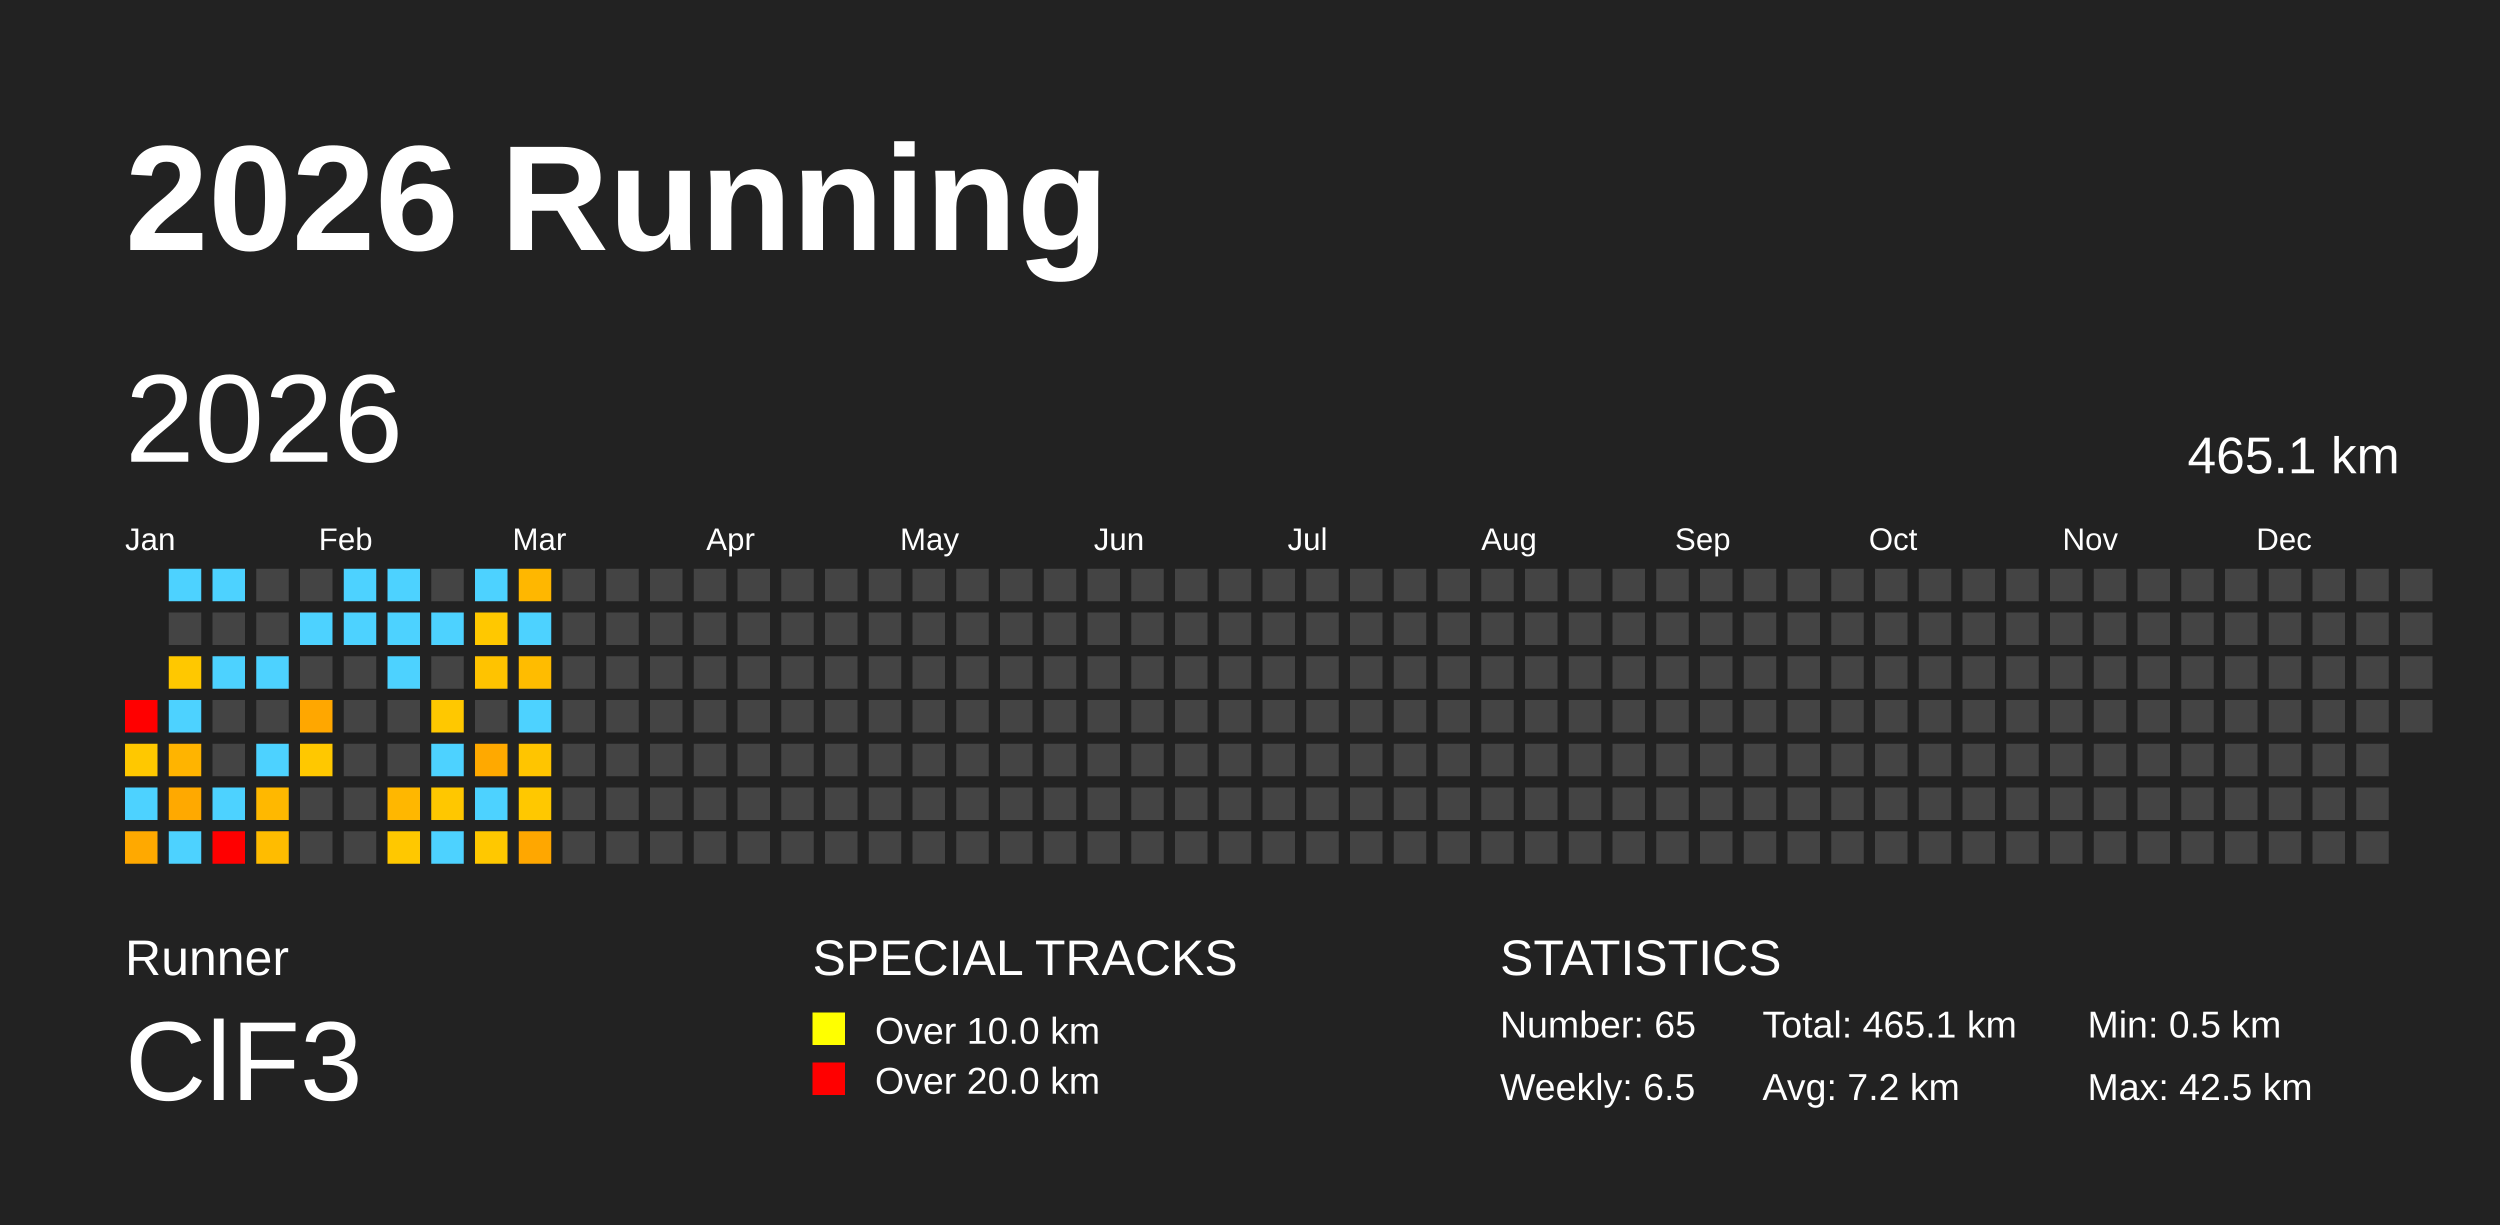
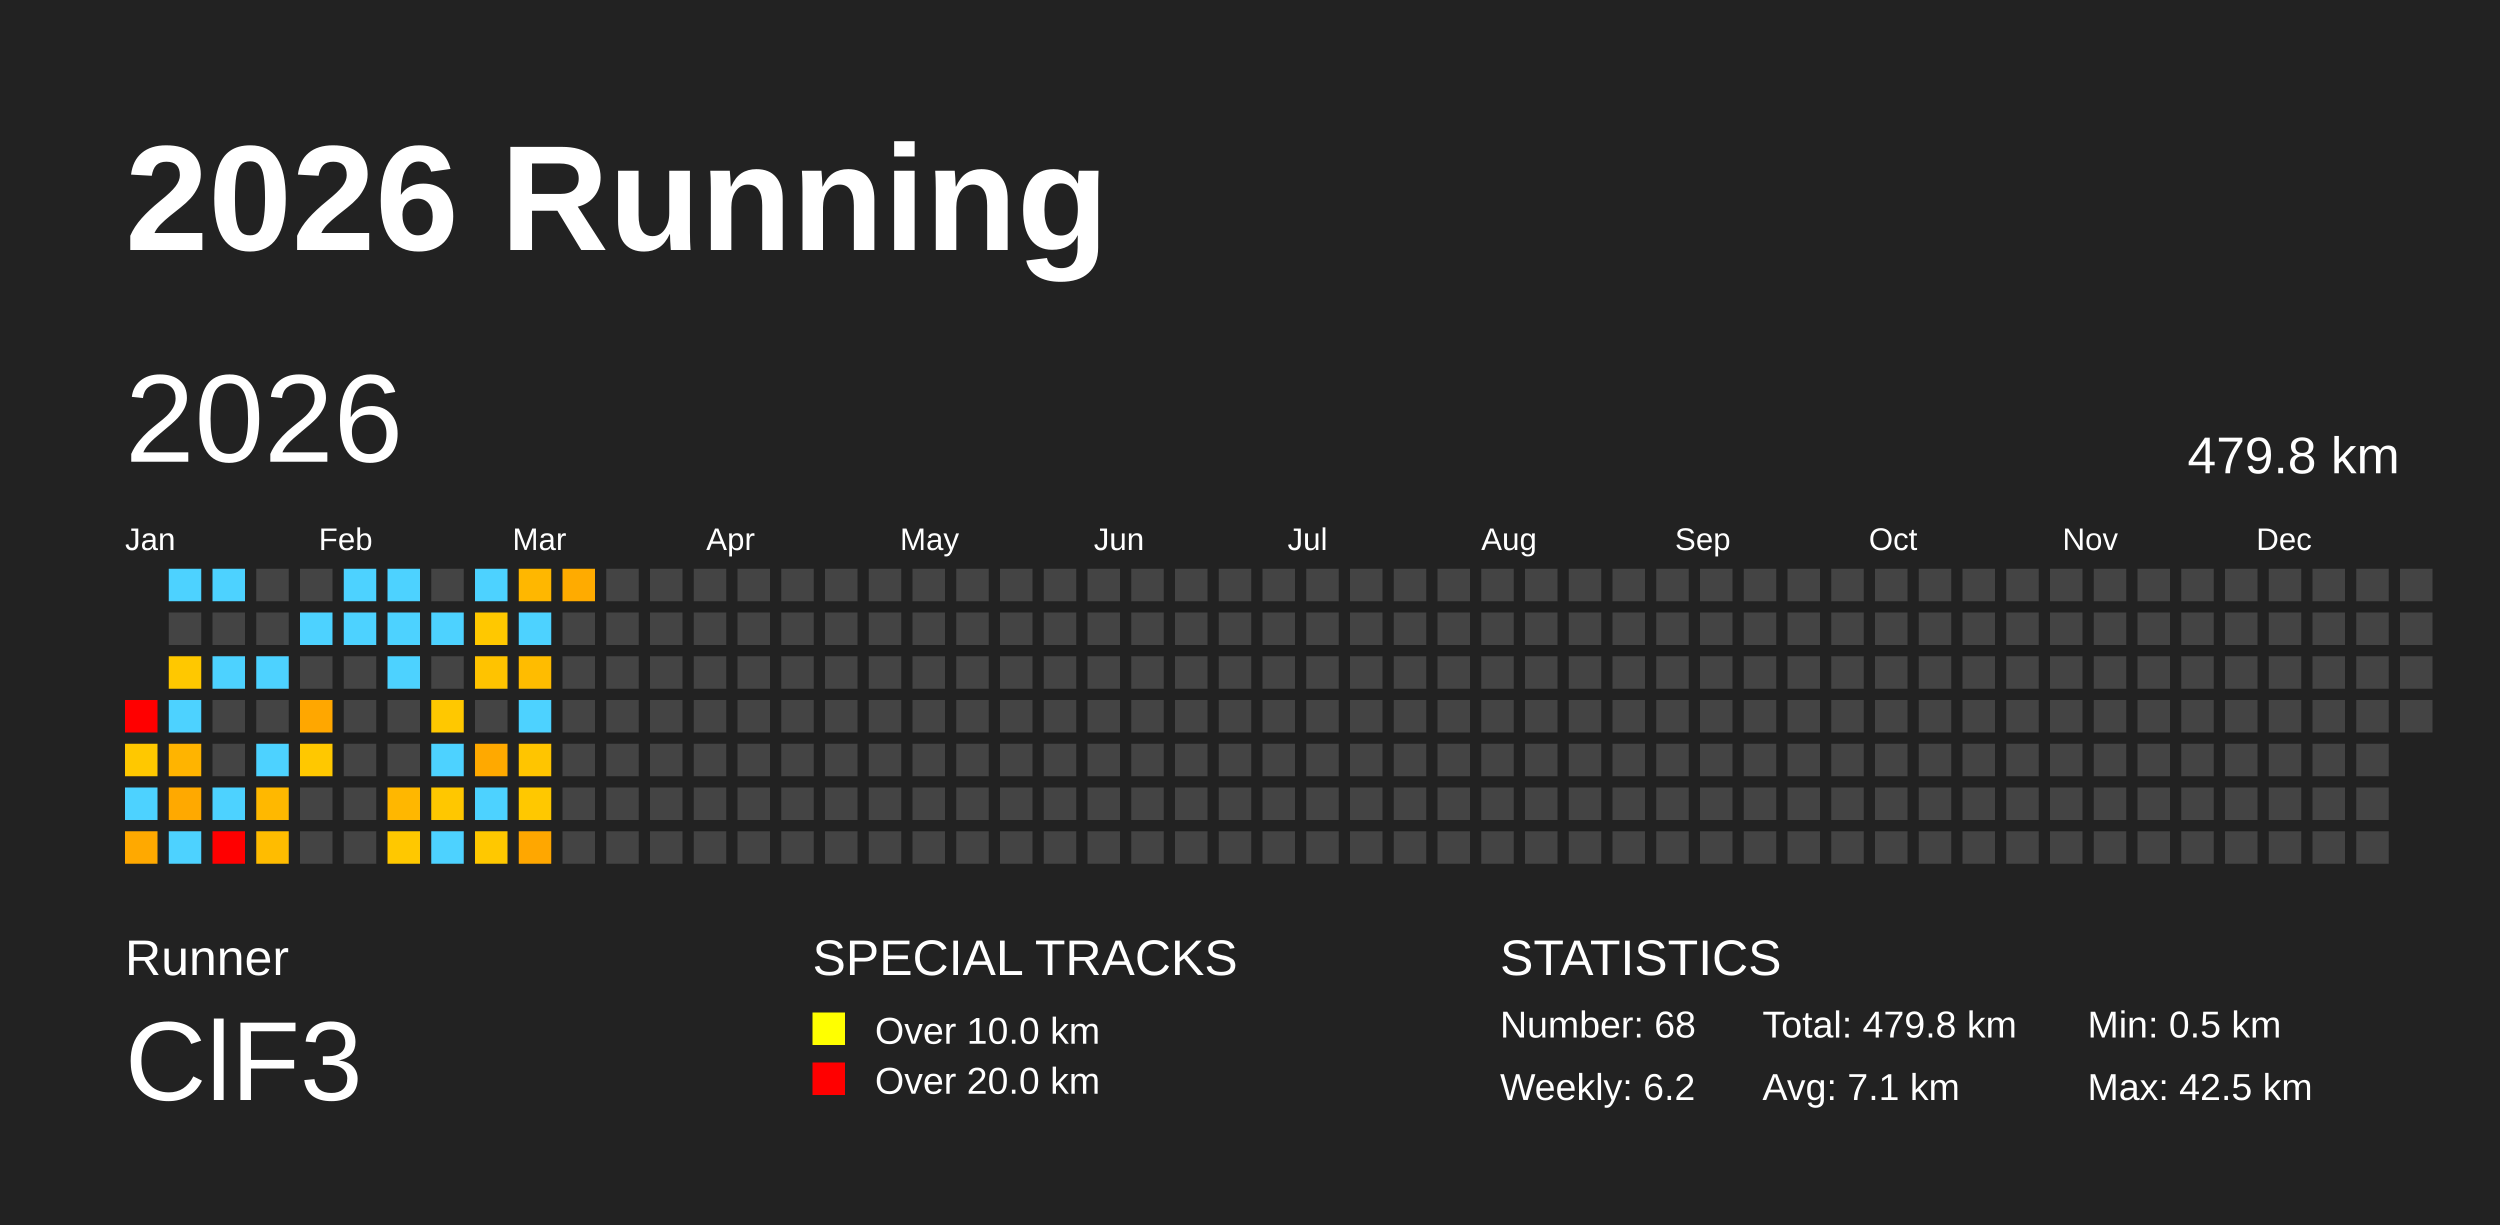
<svg xmlns="http://www.w3.org/2000/svg" baseProfile="full" height="98mm" version="1.1" viewBox="0,0,200,98" width="200mm">
  <defs />
  <rect fill="#222222" height="98" width="200" x="0" y="0" />
  <text fill="#FFFFFF" style="font-size:12px; font-family:Arial; font-weight:bold;" x="10" y="20">2026 Running</text>
  <text fill="#FFFFFF" style="font-size:4px; font-family:Arial" x="10" y="78">Runner</text>
  <text fill="#FFFFFF" style="font-size:9px; font-family:Arial" x="10" y="88">ClF3</text>
  <text fill="#FFFFFF" style="font-size:4px; font-family:Arial" x="65" y="78">SPECIAL TRACKS</text>
  <rect fill="yellow" height="2.6" width="2.6" x="65" y="81" />
  <text fill="#FFFFFF" style="font-size:3px; font-family:Arial" x="70" y="83.5">Over 10.0 km</text>
  <rect fill="red" height="2.6" width="2.6" x="65" y="85" />
  <text fill="#FFFFFF" style="font-size:3px; font-family:Arial" x="70" y="87.5">Over 20.0 km</text>
  <text fill="#FFFFFF" style="font-size:4px; font-family:Arial" x="120" y="78">STATISTICS</text>
-   <text fill="#FFFFFF" style="font-size:3px; font-family:Arial" x="120" y="83">Number: 65</text>
-   <text fill="#FFFFFF" style="font-size:3px; font-family:Arial" x="120" y="88">Weekly: 6.5</text>
-   <text fill="#FFFFFF" style="font-size:3px; font-family:Arial" x="141" y="83">Total: 465.1 km</text>
-   <text fill="#FFFFFF" style="font-size:3px; font-family:Arial" x="141" y="88">Avg: 7.2 km</text>
+   <text fill="#FFFFFF" style="font-size:3px; font-family:Arial" x="120" y="83">Number: 68</text>
+   <text fill="#FFFFFF" style="font-size:3px; font-family:Arial" x="120" y="88">Weekly: 6.2</text>
+   <text fill="#FFFFFF" style="font-size:3px; font-family:Arial" x="141" y="83">Total: 479.8 km</text>
+   <text fill="#FFFFFF" style="font-size:3px; font-family:Arial" x="141" y="88">Avg: 7.1 km</text>
  <text fill="#FFFFFF" style="font-size:3px; font-family:Arial" x="167" y="83">Min: 0.5 km</text>
  <text fill="#FFFFFF" style="font-size:3px; font-family:Arial" x="167" y="88">Max: 42.5 km</text>
  <text dominant-baseline="hanging" fill="#FFFFFF" style="font-size:10.0px; font-family:Arial;" x="10" y="30">2026</text>
-   <text dominant-baseline="hanging" fill="#FFFFFF" style="font-size:4.125px; font-family:Arial;" x="175" y="35">465.1 km</text>
+   <text dominant-baseline="hanging" fill="#FFFFFF" style="font-size:4.125px; font-family:Arial;" x="175" y="35">479.8 km</text>
  <text fill="#FFFFFF" style="font-size:2.5px; font-family:Arial" x="10.0" y="44">Jan</text>
  <text fill="#FFFFFF" style="font-size:2.5px; font-family:Arial" x="25.5" y="44">Feb</text>
  <text fill="#FFFFFF" style="font-size:2.5px; font-family:Arial" x="41.0" y="44">Mar</text>
  <text fill="#FFFFFF" style="font-size:2.5px; font-family:Arial" x="56.5" y="44">Apr</text>
  <text fill="#FFFFFF" style="font-size:2.5px; font-family:Arial" x="72.0" y="44">May</text>
  <text fill="#FFFFFF" style="font-size:2.5px; font-family:Arial" x="87.5" y="44">Jun</text>
  <text fill="#FFFFFF" style="font-size:2.5px; font-family:Arial" x="103.0" y="44">Jul</text>
  <text fill="#FFFFFF" style="font-size:2.5px; font-family:Arial" x="118.5" y="44">Aug</text>
  <text fill="#FFFFFF" style="font-size:2.5px; font-family:Arial" x="134.0" y="44">Sep</text>
  <text fill="#FFFFFF" style="font-size:2.5px; font-family:Arial" x="149.5" y="44">Oct</text>
  <text fill="#FFFFFF" style="font-size:2.5px; font-family:Arial" x="165.0" y="44">Nov</text>
  <text fill="#FFFFFF" style="font-size:2.5px; font-family:Arial" x="180.5" y="44">Dec</text>
  <rect fill="red" height="2.6" width="2.6" x="10.0" y="56.0" />
  <rect fill="#ffc800" height="2.6" width="2.6" x="10.0" y="59.5" />
  <rect fill="#4dd2ff" height="2.6" width="2.6" x="10.0" y="63.0" />
  <rect fill="#ffa900" height="2.6" width="2.6" x="10.0" y="66.5" />
  <rect fill="#4dd2ff" height="2.6" width="2.6" x="13.5" y="45.5" />
  <rect fill="#444444" height="2.6" width="2.6" x="13.5" y="49.0" />
  <rect fill="#ffc800" height="2.6" width="2.6" x="13.5" y="52.5" />
  <rect fill="#4dd2ff" height="2.6" width="2.6" x="13.5" y="56.0" />
  <rect fill="#ffb400" height="2.6" width="2.6" x="13.5" y="59.5" />
  <rect fill="#ffa900" height="2.6" width="2.6" x="13.5" y="63.0" />
  <rect fill="#4dd2ff" height="2.6" width="2.6" x="13.5" y="66.5" />
  <rect fill="#4dd2ff" height="2.6" width="2.6" x="17.0" y="45.5" />
  <rect fill="#444444" height="2.6" width="2.6" x="17.0" y="49.0" />
  <rect fill="#4dd2ff" height="2.6" width="2.6" x="17.0" y="52.5" />
  <rect fill="#444444" height="2.6" width="2.6" x="17.0" y="56.0" />
  <rect fill="#444444" height="2.6" width="2.6" x="17.0" y="59.5" />
  <rect fill="#4dd2ff" height="2.6" width="2.6" x="17.0" y="63.0" />
  <rect fill="red" height="2.6" width="2.6" x="17.0" y="66.5" />
  <rect fill="#444444" height="2.6" width="2.6" x="20.5" y="45.5" />
  <rect fill="#444444" height="2.6" width="2.6" x="20.5" y="49.0" />
  <rect fill="#4dd2ff" height="2.6" width="2.6" x="20.5" y="52.5" />
  <rect fill="#444444" height="2.6" width="2.6" x="20.5" y="56.0" />
  <rect fill="#4dd2ff" height="2.6" width="2.6" x="20.5" y="59.5" />
  <rect fill="#ffb800" height="2.6" width="2.6" x="20.5" y="63.0" />
  <rect fill="#ffbc00" height="2.6" width="2.6" x="20.5" y="66.5" />
  <rect fill="#444444" height="2.6" width="2.6" x="24.0" y="45.5" />
  <rect fill="#4dd2ff" height="2.6" width="2.6" x="24.0" y="49.0" />
  <rect fill="#444444" height="2.6" width="2.6" x="24.0" y="52.5" />
  <rect fill="#ffa700" height="2.6" width="2.6" x="24.0" y="56.0" />
  <rect fill="#ffc800" height="2.6" width="2.6" x="24.0" y="59.5" />
  <rect fill="#444444" height="2.6" width="2.6" x="24.0" y="63.0" />
  <rect fill="#444444" height="2.6" width="2.6" x="24.0" y="66.5" />
  <rect fill="#4dd2ff" height="2.6" width="2.6" x="27.5" y="45.5" />
  <rect fill="#4dd2ff" height="2.6" width="2.6" x="27.5" y="49.0" />
  <rect fill="#444444" height="2.6" width="2.6" x="27.5" y="52.5" />
  <rect fill="#444444" height="2.6" width="2.6" x="27.5" y="56.0" />
  <rect fill="#444444" height="2.6" width="2.6" x="27.5" y="59.5" />
  <rect fill="#444444" height="2.6" width="2.6" x="27.5" y="63.0" />
  <rect fill="#444444" height="2.6" width="2.6" x="27.5" y="66.5" />
  <rect fill="#4dd2ff" height="2.6" width="2.6" x="31.0" y="45.5" />
  <rect fill="#4dd2ff" height="2.6" width="2.6" x="31.0" y="49.0" />
  <rect fill="#4dd2ff" height="2.6" width="2.6" x="31.0" y="52.5" />
  <rect fill="#444444" height="2.6" width="2.6" x="31.0" y="56.0" />
  <rect fill="#444444" height="2.6" width="2.6" x="31.0" y="59.5" />
  <rect fill="#ffb700" height="2.6" width="2.6" x="31.0" y="63.0" />
  <rect fill="#ffc800" height="2.6" width="2.6" x="31.0" y="66.5" />
  <rect fill="#444444" height="2.6" width="2.6" x="34.5" y="45.5" />
  <rect fill="#4dd2ff" height="2.6" width="2.6" x="34.5" y="49.0" />
  <rect fill="#444444" height="2.6" width="2.6" x="34.5" y="52.5" />
  <rect fill="#ffc800" height="2.6" width="2.6" x="34.5" y="56.0" />
  <rect fill="#4dd2ff" height="2.6" width="2.6" x="34.5" y="59.5" />
  <rect fill="#ffc700" height="2.6" width="2.6" x="34.5" y="63.0" />
  <rect fill="#4dd2ff" height="2.6" width="2.6" x="34.5" y="66.5" />
  <rect fill="#4dd2ff" height="2.6" width="2.6" x="38.0" y="45.5" />
  <rect fill="#ffc800" height="2.6" width="2.6" x="38.0" y="49.0" />
  <rect fill="#ffc300" height="2.6" width="2.6" x="38.0" y="52.5" />
  <rect fill="#444444" height="2.6" width="2.6" x="38.0" y="56.0" />
  <rect fill="#ffa900" height="2.6" width="2.6" x="38.0" y="59.5" />
  <rect fill="#4dd2ff" height="2.6" width="2.6" x="38.0" y="63.0" />
  <rect fill="#ffc800" height="2.6" width="2.6" x="38.0" y="66.5" />
  <rect fill="#ffb700" height="2.6" width="2.6" x="41.5" y="45.5" />
  <rect fill="#4dd2ff" height="2.6" width="2.6" x="41.5" y="49.0" />
  <rect fill="#ffbc00" height="2.6" width="2.6" x="41.5" y="52.5" />
  <rect fill="#4dd2ff" height="2.6" width="2.6" x="41.5" y="56.0" />
  <rect fill="#ffc500" height="2.6" width="2.6" x="41.5" y="59.5" />
  <rect fill="#ffc800" height="2.6" width="2.6" x="41.5" y="63.0" />
  <rect fill="#ffa700" height="2.6" width="2.6" x="41.5" y="66.5" />
-   <rect fill="#444444" height="2.6" width="2.6" x="45.0" y="45.5" />
+   <rect fill="#ffab00" height="2.6" width="2.6" x="45.0" y="45.5" />
  <rect fill="#444444" height="2.6" width="2.6" x="45.0" y="49.0" />
  <rect fill="#444444" height="2.6" width="2.6" x="45.0" y="52.5" />
  <rect fill="#444444" height="2.6" width="2.6" x="45.0" y="56.0" />
  <rect fill="#444444" height="2.6" width="2.6" x="45.0" y="59.5" />
  <rect fill="#444444" height="2.6" width="2.6" x="45.0" y="63.0" />
  <rect fill="#444444" height="2.6" width="2.6" x="45.0" y="66.5" />
  <rect fill="#444444" height="2.6" width="2.6" x="48.5" y="45.5" />
  <rect fill="#444444" height="2.6" width="2.6" x="48.5" y="49.0" />
  <rect fill="#444444" height="2.6" width="2.6" x="48.5" y="52.5" />
  <rect fill="#444444" height="2.6" width="2.6" x="48.5" y="56.0" />
  <rect fill="#444444" height="2.6" width="2.6" x="48.5" y="59.5" />
  <rect fill="#444444" height="2.6" width="2.6" x="48.5" y="63.0" />
  <rect fill="#444444" height="2.6" width="2.6" x="48.5" y="66.5" />
  <rect fill="#444444" height="2.6" width="2.6" x="52.0" y="45.5" />
  <rect fill="#444444" height="2.6" width="2.6" x="52.0" y="49.0" />
  <rect fill="#444444" height="2.6" width="2.6" x="52.0" y="52.5" />
  <rect fill="#444444" height="2.6" width="2.6" x="52.0" y="56.0" />
  <rect fill="#444444" height="2.6" width="2.6" x="52.0" y="59.5" />
  <rect fill="#444444" height="2.6" width="2.6" x="52.0" y="63.0" />
  <rect fill="#444444" height="2.6" width="2.6" x="52.0" y="66.5" />
  <rect fill="#444444" height="2.6" width="2.6" x="55.5" y="45.5" />
  <rect fill="#444444" height="2.6" width="2.6" x="55.5" y="49.0" />
  <rect fill="#444444" height="2.6" width="2.6" x="55.5" y="52.5" />
  <rect fill="#444444" height="2.6" width="2.6" x="55.5" y="56.0" />
  <rect fill="#444444" height="2.6" width="2.6" x="55.5" y="59.5" />
  <rect fill="#444444" height="2.6" width="2.6" x="55.5" y="63.0" />
  <rect fill="#444444" height="2.6" width="2.6" x="55.5" y="66.5" />
  <rect fill="#444444" height="2.6" width="2.6" x="59.0" y="45.5" />
  <rect fill="#444444" height="2.6" width="2.6" x="59.0" y="49.0" />
  <rect fill="#444444" height="2.6" width="2.6" x="59.0" y="52.5" />
  <rect fill="#444444" height="2.6" width="2.6" x="59.0" y="56.0" />
  <rect fill="#444444" height="2.6" width="2.6" x="59.0" y="59.5" />
  <rect fill="#444444" height="2.6" width="2.6" x="59.0" y="63.0" />
  <rect fill="#444444" height="2.6" width="2.6" x="59.0" y="66.5" />
  <rect fill="#444444" height="2.6" width="2.6" x="62.5" y="45.5" />
  <rect fill="#444444" height="2.6" width="2.6" x="62.5" y="49.0" />
  <rect fill="#444444" height="2.6" width="2.6" x="62.5" y="52.5" />
  <rect fill="#444444" height="2.6" width="2.6" x="62.5" y="56.0" />
  <rect fill="#444444" height="2.6" width="2.6" x="62.5" y="59.5" />
  <rect fill="#444444" height="2.6" width="2.6" x="62.5" y="63.0" />
  <rect fill="#444444" height="2.6" width="2.6" x="62.5" y="66.5" />
  <rect fill="#444444" height="2.6" width="2.6" x="66.0" y="45.5" />
  <rect fill="#444444" height="2.6" width="2.6" x="66.0" y="49.0" />
  <rect fill="#444444" height="2.6" width="2.6" x="66.0" y="52.5" />
  <rect fill="#444444" height="2.6" width="2.6" x="66.0" y="56.0" />
  <rect fill="#444444" height="2.6" width="2.6" x="66.0" y="59.5" />
  <rect fill="#444444" height="2.6" width="2.6" x="66.0" y="63.0" />
  <rect fill="#444444" height="2.6" width="2.6" x="66.0" y="66.5" />
  <rect fill="#444444" height="2.6" width="2.6" x="69.5" y="45.5" />
  <rect fill="#444444" height="2.6" width="2.6" x="69.5" y="49.0" />
  <rect fill="#444444" height="2.6" width="2.6" x="69.5" y="52.5" />
  <rect fill="#444444" height="2.6" width="2.6" x="69.5" y="56.0" />
  <rect fill="#444444" height="2.6" width="2.6" x="69.5" y="59.5" />
  <rect fill="#444444" height="2.6" width="2.6" x="69.5" y="63.0" />
  <rect fill="#444444" height="2.6" width="2.6" x="69.5" y="66.5" />
  <rect fill="#444444" height="2.6" width="2.6" x="73.0" y="45.5" />
  <rect fill="#444444" height="2.6" width="2.6" x="73.0" y="49.0" />
  <rect fill="#444444" height="2.6" width="2.6" x="73.0" y="52.5" />
  <rect fill="#444444" height="2.6" width="2.6" x="73.0" y="56.0" />
  <rect fill="#444444" height="2.6" width="2.6" x="73.0" y="59.5" />
  <rect fill="#444444" height="2.6" width="2.6" x="73.0" y="63.0" />
  <rect fill="#444444" height="2.6" width="2.6" x="73.0" y="66.5" />
  <rect fill="#444444" height="2.6" width="2.6" x="76.5" y="45.5" />
  <rect fill="#444444" height="2.6" width="2.6" x="76.5" y="49.0" />
  <rect fill="#444444" height="2.6" width="2.6" x="76.5" y="52.5" />
  <rect fill="#444444" height="2.6" width="2.6" x="76.5" y="56.0" />
  <rect fill="#444444" height="2.6" width="2.6" x="76.5" y="59.5" />
  <rect fill="#444444" height="2.6" width="2.6" x="76.5" y="63.0" />
  <rect fill="#444444" height="2.6" width="2.6" x="76.5" y="66.5" />
  <rect fill="#444444" height="2.6" width="2.6" x="80.0" y="45.5" />
  <rect fill="#444444" height="2.6" width="2.6" x="80.0" y="49.0" />
  <rect fill="#444444" height="2.6" width="2.6" x="80.0" y="52.5" />
  <rect fill="#444444" height="2.6" width="2.6" x="80.0" y="56.0" />
  <rect fill="#444444" height="2.6" width="2.6" x="80.0" y="59.5" />
  <rect fill="#444444" height="2.6" width="2.6" x="80.0" y="63.0" />
  <rect fill="#444444" height="2.6" width="2.6" x="80.0" y="66.5" />
  <rect fill="#444444" height="2.6" width="2.6" x="83.5" y="45.5" />
  <rect fill="#444444" height="2.6" width="2.6" x="83.5" y="49.0" />
  <rect fill="#444444" height="2.6" width="2.6" x="83.5" y="52.5" />
  <rect fill="#444444" height="2.6" width="2.6" x="83.5" y="56.0" />
  <rect fill="#444444" height="2.6" width="2.6" x="83.5" y="59.5" />
  <rect fill="#444444" height="2.6" width="2.6" x="83.5" y="63.0" />
  <rect fill="#444444" height="2.6" width="2.6" x="83.5" y="66.5" />
  <rect fill="#444444" height="2.6" width="2.6" x="87.0" y="45.5" />
  <rect fill="#444444" height="2.6" width="2.6" x="87.0" y="49.0" />
  <rect fill="#444444" height="2.6" width="2.6" x="87.0" y="52.5" />
  <rect fill="#444444" height="2.6" width="2.6" x="87.0" y="56.0" />
  <rect fill="#444444" height="2.6" width="2.6" x="87.0" y="59.5" />
  <rect fill="#444444" height="2.6" width="2.6" x="87.0" y="63.0" />
  <rect fill="#444444" height="2.6" width="2.6" x="87.0" y="66.5" />
  <rect fill="#444444" height="2.6" width="2.6" x="90.5" y="45.5" />
  <rect fill="#444444" height="2.6" width="2.6" x="90.5" y="49.0" />
  <rect fill="#444444" height="2.6" width="2.6" x="90.5" y="52.5" />
  <rect fill="#444444" height="2.6" width="2.6" x="90.5" y="56.0" />
  <rect fill="#444444" height="2.6" width="2.6" x="90.5" y="59.5" />
  <rect fill="#444444" height="2.6" width="2.6" x="90.5" y="63.0" />
  <rect fill="#444444" height="2.6" width="2.6" x="90.5" y="66.5" />
  <rect fill="#444444" height="2.6" width="2.6" x="94.0" y="45.5" />
  <rect fill="#444444" height="2.6" width="2.6" x="94.0" y="49.0" />
  <rect fill="#444444" height="2.6" width="2.6" x="94.0" y="52.5" />
  <rect fill="#444444" height="2.6" width="2.6" x="94.0" y="56.0" />
  <rect fill="#444444" height="2.6" width="2.6" x="94.0" y="59.5" />
  <rect fill="#444444" height="2.6" width="2.6" x="94.0" y="63.0" />
  <rect fill="#444444" height="2.6" width="2.6" x="94.0" y="66.5" />
  <rect fill="#444444" height="2.6" width="2.6" x="97.5" y="45.5" />
  <rect fill="#444444" height="2.6" width="2.6" x="97.5" y="49.0" />
  <rect fill="#444444" height="2.6" width="2.6" x="97.5" y="52.5" />
  <rect fill="#444444" height="2.6" width="2.6" x="97.5" y="56.0" />
  <rect fill="#444444" height="2.6" width="2.6" x="97.5" y="59.5" />
  <rect fill="#444444" height="2.6" width="2.6" x="97.5" y="63.0" />
  <rect fill="#444444" height="2.6" width="2.6" x="97.5" y="66.5" />
  <rect fill="#444444" height="2.6" width="2.6" x="101.0" y="45.5" />
  <rect fill="#444444" height="2.6" width="2.6" x="101.0" y="49.0" />
  <rect fill="#444444" height="2.6" width="2.6" x="101.0" y="52.5" />
  <rect fill="#444444" height="2.6" width="2.6" x="101.0" y="56.0" />
  <rect fill="#444444" height="2.6" width="2.6" x="101.0" y="59.5" />
  <rect fill="#444444" height="2.6" width="2.6" x="101.0" y="63.0" />
  <rect fill="#444444" height="2.6" width="2.6" x="101.0" y="66.5" />
  <rect fill="#444444" height="2.6" width="2.6" x="104.5" y="45.5" />
  <rect fill="#444444" height="2.6" width="2.6" x="104.5" y="49.0" />
  <rect fill="#444444" height="2.6" width="2.6" x="104.5" y="52.5" />
  <rect fill="#444444" height="2.6" width="2.6" x="104.5" y="56.0" />
  <rect fill="#444444" height="2.6" width="2.6" x="104.5" y="59.5" />
  <rect fill="#444444" height="2.6" width="2.6" x="104.5" y="63.0" />
  <rect fill="#444444" height="2.6" width="2.6" x="104.5" y="66.5" />
  <rect fill="#444444" height="2.6" width="2.6" x="108.0" y="45.5" />
  <rect fill="#444444" height="2.6" width="2.6" x="108.0" y="49.0" />
  <rect fill="#444444" height="2.6" width="2.6" x="108.0" y="52.5" />
  <rect fill="#444444" height="2.6" width="2.6" x="108.0" y="56.0" />
  <rect fill="#444444" height="2.6" width="2.6" x="108.0" y="59.5" />
  <rect fill="#444444" height="2.6" width="2.6" x="108.0" y="63.0" />
  <rect fill="#444444" height="2.6" width="2.6" x="108.0" y="66.5" />
  <rect fill="#444444" height="2.6" width="2.6" x="111.5" y="45.5" />
  <rect fill="#444444" height="2.6" width="2.6" x="111.5" y="49.0" />
  <rect fill="#444444" height="2.6" width="2.6" x="111.5" y="52.5" />
  <rect fill="#444444" height="2.6" width="2.6" x="111.5" y="56.0" />
  <rect fill="#444444" height="2.6" width="2.6" x="111.5" y="59.5" />
  <rect fill="#444444" height="2.6" width="2.6" x="111.5" y="63.0" />
  <rect fill="#444444" height="2.6" width="2.6" x="111.5" y="66.5" />
  <rect fill="#444444" height="2.6" width="2.6" x="115.0" y="45.5" />
  <rect fill="#444444" height="2.6" width="2.6" x="115.0" y="49.0" />
  <rect fill="#444444" height="2.6" width="2.6" x="115.0" y="52.5" />
  <rect fill="#444444" height="2.6" width="2.6" x="115.0" y="56.0" />
  <rect fill="#444444" height="2.6" width="2.6" x="115.0" y="59.5" />
  <rect fill="#444444" height="2.6" width="2.6" x="115.0" y="63.0" />
  <rect fill="#444444" height="2.6" width="2.6" x="115.0" y="66.5" />
  <rect fill="#444444" height="2.6" width="2.6" x="118.5" y="45.5" />
  <rect fill="#444444" height="2.6" width="2.6" x="118.5" y="49.0" />
  <rect fill="#444444" height="2.6" width="2.6" x="118.5" y="52.5" />
  <rect fill="#444444" height="2.6" width="2.6" x="118.5" y="56.0" />
  <rect fill="#444444" height="2.6" width="2.6" x="118.5" y="59.5" />
  <rect fill="#444444" height="2.6" width="2.6" x="118.5" y="63.0" />
  <rect fill="#444444" height="2.6" width="2.6" x="118.5" y="66.5" />
  <rect fill="#444444" height="2.6" width="2.6" x="122.0" y="45.5" />
  <rect fill="#444444" height="2.6" width="2.6" x="122.0" y="49.0" />
  <rect fill="#444444" height="2.6" width="2.6" x="122.0" y="52.5" />
  <rect fill="#444444" height="2.6" width="2.6" x="122.0" y="56.0" />
  <rect fill="#444444" height="2.6" width="2.6" x="122.0" y="59.5" />
  <rect fill="#444444" height="2.6" width="2.6" x="122.0" y="63.0" />
  <rect fill="#444444" height="2.6" width="2.6" x="122.0" y="66.5" />
  <rect fill="#444444" height="2.6" width="2.6" x="125.5" y="45.5" />
  <rect fill="#444444" height="2.6" width="2.6" x="125.5" y="49.0" />
  <rect fill="#444444" height="2.6" width="2.6" x="125.5" y="52.5" />
  <rect fill="#444444" height="2.6" width="2.6" x="125.5" y="56.0" />
  <rect fill="#444444" height="2.6" width="2.6" x="125.5" y="59.5" />
  <rect fill="#444444" height="2.6" width="2.6" x="125.5" y="63.0" />
  <rect fill="#444444" height="2.6" width="2.6" x="125.5" y="66.5" />
  <rect fill="#444444" height="2.6" width="2.6" x="129.0" y="45.5" />
  <rect fill="#444444" height="2.6" width="2.6" x="129.0" y="49.0" />
  <rect fill="#444444" height="2.6" width="2.6" x="129.0" y="52.5" />
  <rect fill="#444444" height="2.6" width="2.6" x="129.0" y="56.0" />
  <rect fill="#444444" height="2.6" width="2.6" x="129.0" y="59.5" />
  <rect fill="#444444" height="2.6" width="2.6" x="129.0" y="63.0" />
  <rect fill="#444444" height="2.6" width="2.6" x="129.0" y="66.5" />
  <rect fill="#444444" height="2.6" width="2.6" x="132.5" y="45.5" />
  <rect fill="#444444" height="2.6" width="2.6" x="132.5" y="49.0" />
  <rect fill="#444444" height="2.6" width="2.6" x="132.5" y="52.5" />
  <rect fill="#444444" height="2.6" width="2.6" x="132.5" y="56.0" />
  <rect fill="#444444" height="2.6" width="2.6" x="132.5" y="59.5" />
  <rect fill="#444444" height="2.6" width="2.6" x="132.5" y="63.0" />
  <rect fill="#444444" height="2.6" width="2.6" x="132.5" y="66.5" />
  <rect fill="#444444" height="2.6" width="2.6" x="136.0" y="45.5" />
  <rect fill="#444444" height="2.6" width="2.6" x="136.0" y="49.0" />
  <rect fill="#444444" height="2.6" width="2.6" x="136.0" y="52.5" />
  <rect fill="#444444" height="2.6" width="2.6" x="136.0" y="56.0" />
  <rect fill="#444444" height="2.6" width="2.6" x="136.0" y="59.5" />
  <rect fill="#444444" height="2.6" width="2.6" x="136.0" y="63.0" />
  <rect fill="#444444" height="2.6" width="2.6" x="136.0" y="66.5" />
  <rect fill="#444444" height="2.6" width="2.6" x="139.5" y="45.5" />
  <rect fill="#444444" height="2.6" width="2.6" x="139.5" y="49.0" />
  <rect fill="#444444" height="2.6" width="2.6" x="139.5" y="52.5" />
  <rect fill="#444444" height="2.6" width="2.6" x="139.5" y="56.0" />
  <rect fill="#444444" height="2.6" width="2.6" x="139.5" y="59.5" />
  <rect fill="#444444" height="2.6" width="2.6" x="139.5" y="63.0" />
  <rect fill="#444444" height="2.6" width="2.6" x="139.5" y="66.5" />
  <rect fill="#444444" height="2.6" width="2.6" x="143.0" y="45.5" />
  <rect fill="#444444" height="2.6" width="2.6" x="143.0" y="49.0" />
  <rect fill="#444444" height="2.6" width="2.6" x="143.0" y="52.5" />
  <rect fill="#444444" height="2.6" width="2.6" x="143.0" y="56.0" />
  <rect fill="#444444" height="2.6" width="2.6" x="143.0" y="59.5" />
  <rect fill="#444444" height="2.6" width="2.6" x="143.0" y="63.0" />
  <rect fill="#444444" height="2.6" width="2.6" x="143.0" y="66.5" />
  <rect fill="#444444" height="2.6" width="2.6" x="146.5" y="45.5" />
  <rect fill="#444444" height="2.6" width="2.6" x="146.5" y="49.0" />
  <rect fill="#444444" height="2.6" width="2.6" x="146.5" y="52.5" />
  <rect fill="#444444" height="2.6" width="2.6" x="146.5" y="56.0" />
  <rect fill="#444444" height="2.6" width="2.6" x="146.5" y="59.5" />
  <rect fill="#444444" height="2.6" width="2.6" x="146.5" y="63.0" />
  <rect fill="#444444" height="2.6" width="2.6" x="146.5" y="66.5" />
  <rect fill="#444444" height="2.6" width="2.6" x="150.0" y="45.5" />
  <rect fill="#444444" height="2.6" width="2.6" x="150.0" y="49.0" />
  <rect fill="#444444" height="2.6" width="2.6" x="150.0" y="52.5" />
  <rect fill="#444444" height="2.6" width="2.6" x="150.0" y="56.0" />
  <rect fill="#444444" height="2.6" width="2.6" x="150.0" y="59.5" />
  <rect fill="#444444" height="2.6" width="2.6" x="150.0" y="63.0" />
  <rect fill="#444444" height="2.6" width="2.6" x="150.0" y="66.5" />
  <rect fill="#444444" height="2.6" width="2.6" x="153.5" y="45.5" />
  <rect fill="#444444" height="2.6" width="2.6" x="153.5" y="49.0" />
  <rect fill="#444444" height="2.6" width="2.6" x="153.5" y="52.5" />
  <rect fill="#444444" height="2.6" width="2.6" x="153.5" y="56.0" />
  <rect fill="#444444" height="2.6" width="2.6" x="153.5" y="59.5" />
  <rect fill="#444444" height="2.6" width="2.6" x="153.5" y="63.0" />
  <rect fill="#444444" height="2.6" width="2.6" x="153.5" y="66.5" />
  <rect fill="#444444" height="2.6" width="2.6" x="157.0" y="45.5" />
  <rect fill="#444444" height="2.6" width="2.6" x="157.0" y="49.0" />
  <rect fill="#444444" height="2.6" width="2.6" x="157.0" y="52.5" />
  <rect fill="#444444" height="2.6" width="2.6" x="157.0" y="56.0" />
  <rect fill="#444444" height="2.6" width="2.6" x="157.0" y="59.5" />
  <rect fill="#444444" height="2.6" width="2.6" x="157.0" y="63.0" />
  <rect fill="#444444" height="2.6" width="2.6" x="157.0" y="66.5" />
  <rect fill="#444444" height="2.6" width="2.6" x="160.5" y="45.5" />
  <rect fill="#444444" height="2.6" width="2.6" x="160.5" y="49.0" />
  <rect fill="#444444" height="2.6" width="2.6" x="160.5" y="52.5" />
  <rect fill="#444444" height="2.6" width="2.6" x="160.5" y="56.0" />
  <rect fill="#444444" height="2.6" width="2.6" x="160.5" y="59.5" />
  <rect fill="#444444" height="2.6" width="2.6" x="160.5" y="63.0" />
  <rect fill="#444444" height="2.6" width="2.6" x="160.5" y="66.5" />
  <rect fill="#444444" height="2.6" width="2.6" x="164.0" y="45.5" />
  <rect fill="#444444" height="2.6" width="2.6" x="164.0" y="49.0" />
  <rect fill="#444444" height="2.6" width="2.6" x="164.0" y="52.5" />
  <rect fill="#444444" height="2.6" width="2.6" x="164.0" y="56.0" />
  <rect fill="#444444" height="2.6" width="2.6" x="164.0" y="59.5" />
  <rect fill="#444444" height="2.6" width="2.6" x="164.0" y="63.0" />
  <rect fill="#444444" height="2.6" width="2.6" x="164.0" y="66.5" />
  <rect fill="#444444" height="2.6" width="2.6" x="167.5" y="45.5" />
  <rect fill="#444444" height="2.6" width="2.6" x="167.5" y="49.0" />
  <rect fill="#444444" height="2.6" width="2.6" x="167.5" y="52.5" />
  <rect fill="#444444" height="2.6" width="2.6" x="167.5" y="56.0" />
  <rect fill="#444444" height="2.6" width="2.6" x="167.5" y="59.5" />
  <rect fill="#444444" height="2.6" width="2.6" x="167.5" y="63.0" />
  <rect fill="#444444" height="2.6" width="2.6" x="167.5" y="66.5" />
  <rect fill="#444444" height="2.6" width="2.6" x="171.0" y="45.5" />
  <rect fill="#444444" height="2.6" width="2.6" x="171.0" y="49.0" />
  <rect fill="#444444" height="2.6" width="2.6" x="171.0" y="52.5" />
  <rect fill="#444444" height="2.6" width="2.6" x="171.0" y="56.0" />
  <rect fill="#444444" height="2.6" width="2.6" x="171.0" y="59.5" />
  <rect fill="#444444" height="2.6" width="2.6" x="171.0" y="63.0" />
  <rect fill="#444444" height="2.6" width="2.6" x="171.0" y="66.5" />
  <rect fill="#444444" height="2.6" width="2.6" x="174.5" y="45.5" />
  <rect fill="#444444" height="2.6" width="2.6" x="174.5" y="49.0" />
  <rect fill="#444444" height="2.6" width="2.6" x="174.5" y="52.5" />
  <rect fill="#444444" height="2.6" width="2.6" x="174.5" y="56.0" />
  <rect fill="#444444" height="2.6" width="2.6" x="174.5" y="59.5" />
  <rect fill="#444444" height="2.6" width="2.6" x="174.5" y="63.0" />
  <rect fill="#444444" height="2.6" width="2.6" x="174.5" y="66.5" />
  <rect fill="#444444" height="2.6" width="2.6" x="178.0" y="45.5" />
  <rect fill="#444444" height="2.6" width="2.6" x="178.0" y="49.0" />
  <rect fill="#444444" height="2.6" width="2.6" x="178.0" y="52.5" />
  <rect fill="#444444" height="2.6" width="2.6" x="178.0" y="56.0" />
  <rect fill="#444444" height="2.6" width="2.6" x="178.0" y="59.5" />
  <rect fill="#444444" height="2.6" width="2.6" x="178.0" y="63.0" />
  <rect fill="#444444" height="2.6" width="2.6" x="178.0" y="66.5" />
  <rect fill="#444444" height="2.6" width="2.6" x="181.5" y="45.5" />
  <rect fill="#444444" height="2.6" width="2.6" x="181.5" y="49.0" />
  <rect fill="#444444" height="2.6" width="2.6" x="181.5" y="52.5" />
  <rect fill="#444444" height="2.6" width="2.6" x="181.5" y="56.0" />
  <rect fill="#444444" height="2.6" width="2.6" x="181.5" y="59.5" />
  <rect fill="#444444" height="2.6" width="2.6" x="181.5" y="63.0" />
  <rect fill="#444444" height="2.6" width="2.6" x="181.5" y="66.5" />
  <rect fill="#444444" height="2.6" width="2.6" x="185.0" y="45.5" />
  <rect fill="#444444" height="2.6" width="2.6" x="185.0" y="49.0" />
  <rect fill="#444444" height="2.6" width="2.6" x="185.0" y="52.5" />
  <rect fill="#444444" height="2.6" width="2.6" x="185.0" y="56.0" />
  <rect fill="#444444" height="2.6" width="2.6" x="185.0" y="59.5" />
  <rect fill="#444444" height="2.6" width="2.6" x="185.0" y="63.0" />
  <rect fill="#444444" height="2.6" width="2.6" x="185.0" y="66.5" />
  <rect fill="#444444" height="2.6" width="2.6" x="188.5" y="45.5" />
  <rect fill="#444444" height="2.6" width="2.6" x="188.5" y="49.0" />
  <rect fill="#444444" height="2.6" width="2.6" x="188.5" y="52.5" />
  <rect fill="#444444" height="2.6" width="2.6" x="188.5" y="56.0" />
  <rect fill="#444444" height="2.6" width="2.6" x="188.5" y="59.5" />
  <rect fill="#444444" height="2.6" width="2.6" x="188.5" y="63.0" />
  <rect fill="#444444" height="2.6" width="2.6" x="188.5" y="66.5" />
  <rect fill="#444444" height="2.6" width="2.6" x="192.0" y="45.5" />
  <rect fill="#444444" height="2.6" width="2.6" x="192.0" y="49.0" />
  <rect fill="#444444" height="2.6" width="2.6" x="192.0" y="52.5" />
  <rect fill="#444444" height="2.6" width="2.6" x="192.0" y="56.0" />
</svg>
